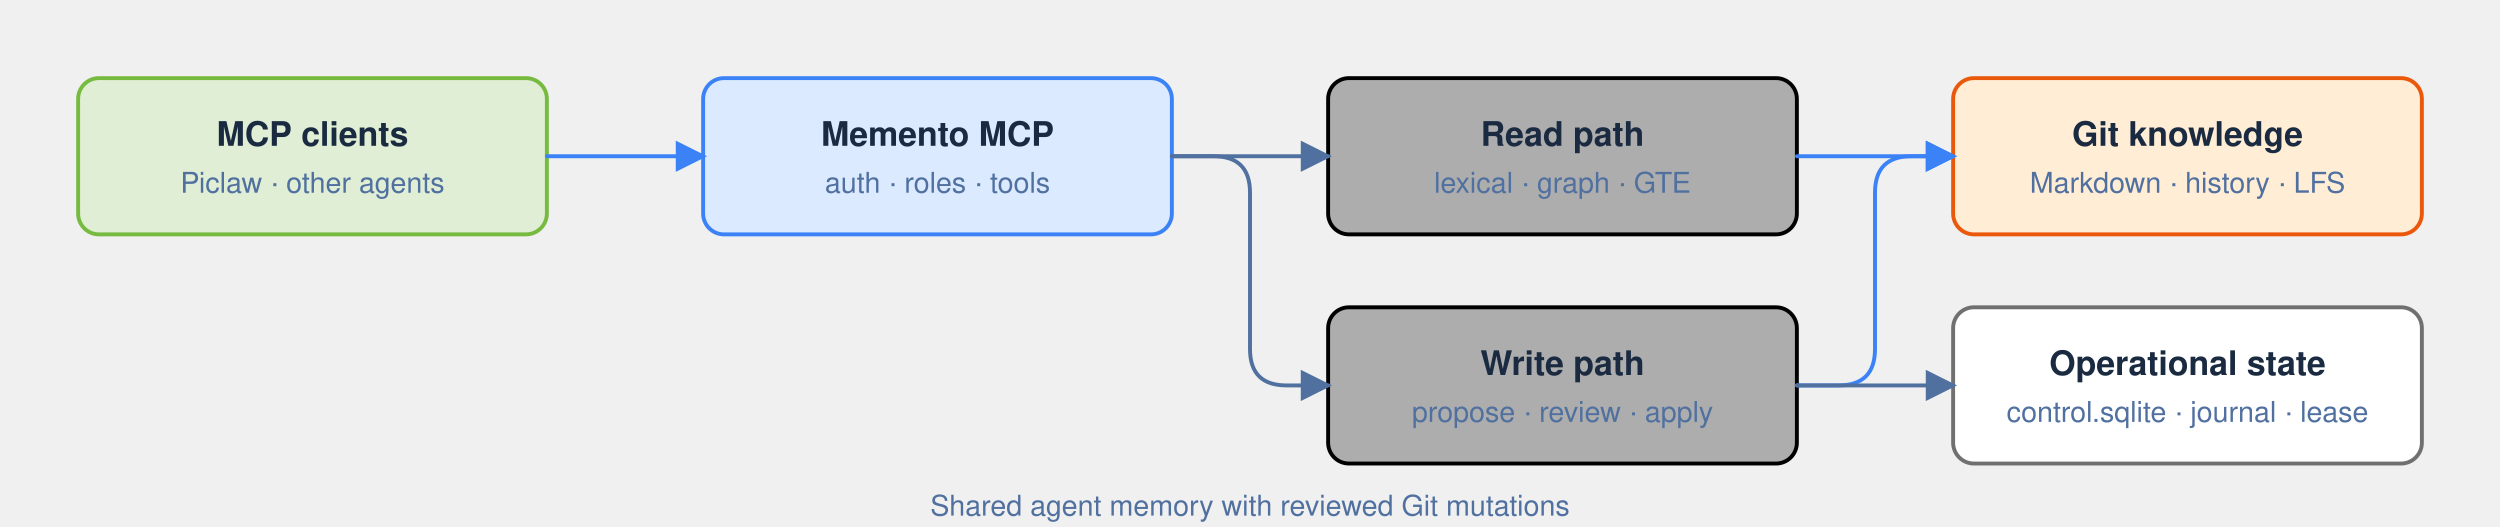
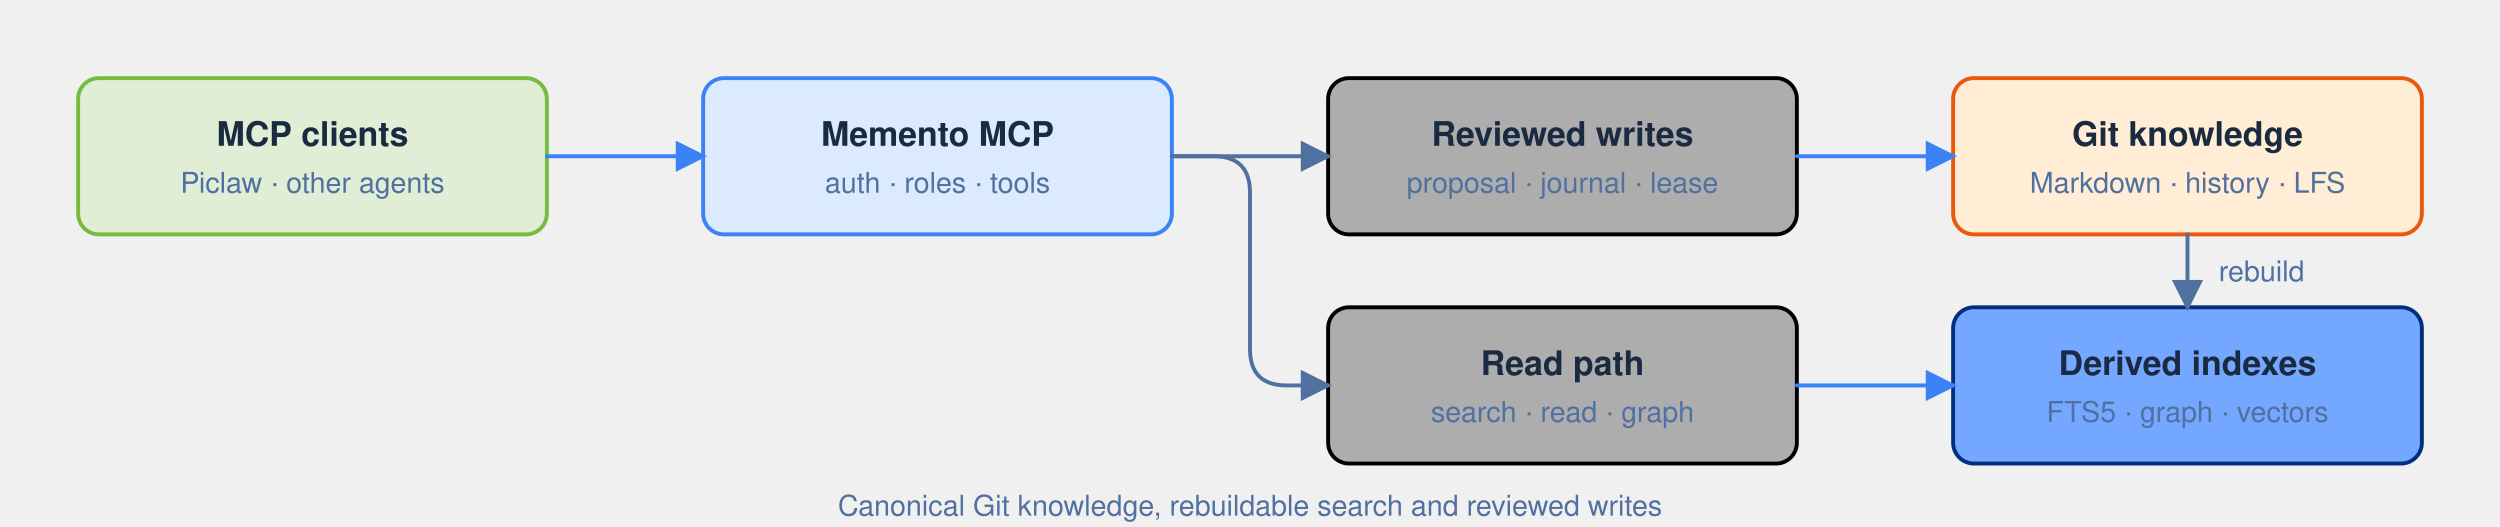
<svg xmlns="http://www.w3.org/2000/svg" viewBox="0 0 960 202">
  <style>
    /* Default: light mode (for rsvg-convert and non-media-query agents) */
    .bg { fill: transparent; }
    .box { fill: #ffffff; stroke: #707070; stroke-width: 1.5; }
    .box-accent { fill: #dbeafe; stroke: #3b82f6; stroke-width: 1.5; }
    .box-green { fill: #74a7ff; stroke: #012f7b; stroke-width: 1.5; }
    .box-warm { fill: #fef3c7; stroke: #d97706; stroke-width: 1.5; }
    .box-purple { fill: #adadad; stroke: #000000; stroke-width: 1.5; }
    .box-teal { fill: #ebebeb; stroke: #474747; stroke-width: 1.5; }
    .box-slate { fill: #a7c6ff; stroke: #0042a9; stroke-width: 1.5; }
    .box-indigo { fill: #dfeed4; stroke: #4e7a27; stroke-width: 1.5; }
    .box-rose { fill: #dfeed4; stroke: #76bb40; stroke-width: 1.5; }
    .box-orange { fill: #ffedd5; stroke: #ea580c; stroke-width: 1.5; }
    .box-cyan { fill: #d9c9fe; stroke: #5e30eb; stroke-width: 1.5; }
    .label { fill: #1a2a40; }
    .sub { fill: #5070a0; }
    text { font-family: -apple-system, "Segoe UI", Helvetica, sans-serif; }
    .label { font-size: 13px; font-weight: 600; }
    .sub { font-size: 11px; }
    @media (prefers-color-scheme: dark) {
      .bg { fill: transparent; }
      .box { fill: #1a1e2a; stroke: #505050; }
      .box-accent { fill: #0d1e38; stroke: #2b5cb0; }
      .box-green { fill: #0a1a3a; stroke: #4a80d0; }
      .box-warm { fill: #221a10; stroke: #a06020; }
      .box-purple { fill: #222222; stroke: #666666; }
      .box-teal { fill: #1e1e1e; stroke: #666666; }
      .box-slate { fill: #0d1a38; stroke: #4a7ad0; }
      .box-indigo { fill: #1a2810; stroke: #5a8a30; }
      .box-rose { fill: #1a2810; stroke: #5aaa30; }
      .box-orange { fill: #2a1a08; stroke: #f97316; }
      .box-cyan { fill: #1a1030; stroke: #7040d0; }
      .label { fill: #d0daf0; }
      .sub { fill: #5070a0; }
    }
  </style>
  <defs>
    <marker id="ah" markerWidth="8" markerHeight="8" refX="7" refY="4" orient="auto">
      <path d="M0,0 L8,4 L0,8z" fill="#5070a0" stroke="none" />
    </marker>
    <marker id="ahs" markerWidth="8" markerHeight="8" refX="7" refY="4" orient="auto">
      <path d="M0,0 L8,4 L0,8z" fill="#3b82f6" stroke="none" />
    </marker>
  </defs>
  <rect width="960" height="202" class="bg" rx="8" />
  <rect x="30" y="30" width="180" height="60" rx="8" class="box-rose" />
  <text x="120" y="56" text-anchor="middle" class="label">MCP clients</text>
  <text x="120" y="74" text-anchor="middle" class="sub">Piclaw · other agents</text>
  <rect x="270" y="30" width="180" height="60" rx="8" class="box-accent" />
  <text x="360" y="56" text-anchor="middle" class="label">Memento MCP</text>
  <text x="360" y="74" text-anchor="middle" class="sub">auth · roles · tools</text>
  <rect x="510" y="30" width="180" height="60" rx="8" class="box-purple" />
-   <text x="600" y="56" text-anchor="middle" class="label">Read path</text>
-   <text x="600" y="74" text-anchor="middle" class="sub">lexical · graph · GTE</text>
+   <text x="600" y="56" text-anchor="middle" class="label">Reviewed writes</text>
+   <text x="600" y="74" text-anchor="middle" class="sub">proposal · journal · lease</text>
  <rect x="510" y="118" width="180" height="60" rx="8" class="box-purple" />
-   <text x="600" y="144" text-anchor="middle" class="label">Write path</text>
-   <text x="600" y="162" text-anchor="middle" class="sub">propose · review · apply</text>
+   <text x="600" y="144" text-anchor="middle" class="label">Read path</text>
+   <text x="600" y="162" text-anchor="middle" class="sub">search · read · graph</text>
  <rect x="750" y="30" width="180" height="60" rx="8" class="box-orange" />
  <text x="840" y="56" text-anchor="middle" class="label">Git knowledge</text>
  <text x="840" y="74" text-anchor="middle" class="sub">Markdown · history · LFS</text>
-   <rect x="750" y="118" width="180" height="60" rx="8" class="box" />
-   <text x="840" y="144" text-anchor="middle" class="label">Operational state</text>
-   <text x="840" y="162" text-anchor="middle" class="sub">control.sqlite · journal · lease</text>
+   <rect x="750" y="118" width="180" height="60" rx="8" class="box-green" />
+   <text x="840" y="144" text-anchor="middle" class="label">Derived indexes</text>
+   <text x="840" y="162" text-anchor="middle" class="sub">FTS5 · graph · vectors</text>
  <path d="M210,60 L270,60" fill="none" stroke="#3b82f6" stroke-width="1.5" stroke-linecap="round" marker-end="url(#ahs)" />
  <path d="M450,60 L510,60" fill="none" stroke="#5070a0" stroke-width="1.5" stroke-linecap="round" marker-end="url(#ah)" />
  <path d="M450,60 L466,60 Q480,60 480,74 L480,134 Q480,148 494,148 L510,148" fill="none" stroke="#5070a0" stroke-width="1.5" stroke-linecap="round" marker-end="url(#ah)" />
  <path d="M690,60 L750,60" fill="none" stroke="#3b82f6" stroke-width="1.5" stroke-linecap="round" marker-end="url(#ahs)" />
-   <path d="M690,148 L706,148 Q720,148 720,134 L720,74 Q720,60 734,60 L750,60" fill="none" stroke="#3b82f6" stroke-width="1.5" stroke-linecap="round" marker-end="url(#ahs)" />
-   <path d="M690,148 L750,148" fill="none" stroke="#5070a0" stroke-width="1.5" stroke-linecap="round" marker-end="url(#ah)" />
-   <text x="480" y="198" text-anchor="middle" class="sub">Shared agent memory with reviewed Git mutations</text>
+   <path d="M690,148 L750,148" fill="none" stroke="#3b82f6" stroke-width="1.5" stroke-linecap="round" marker-end="url(#ahs)" />
+   <path d="M840,90 L840,118" fill="none" stroke="#5070a0" stroke-width="1.5" stroke-linecap="round" marker-end="url(#ah)" />
+   <text x="852" y="108" class="sub">rebuild</text>
+   <text x="480" y="198" text-anchor="middle" class="sub">Canonical Git knowledge, rebuildable search and reviewed writes</text>
</svg>
